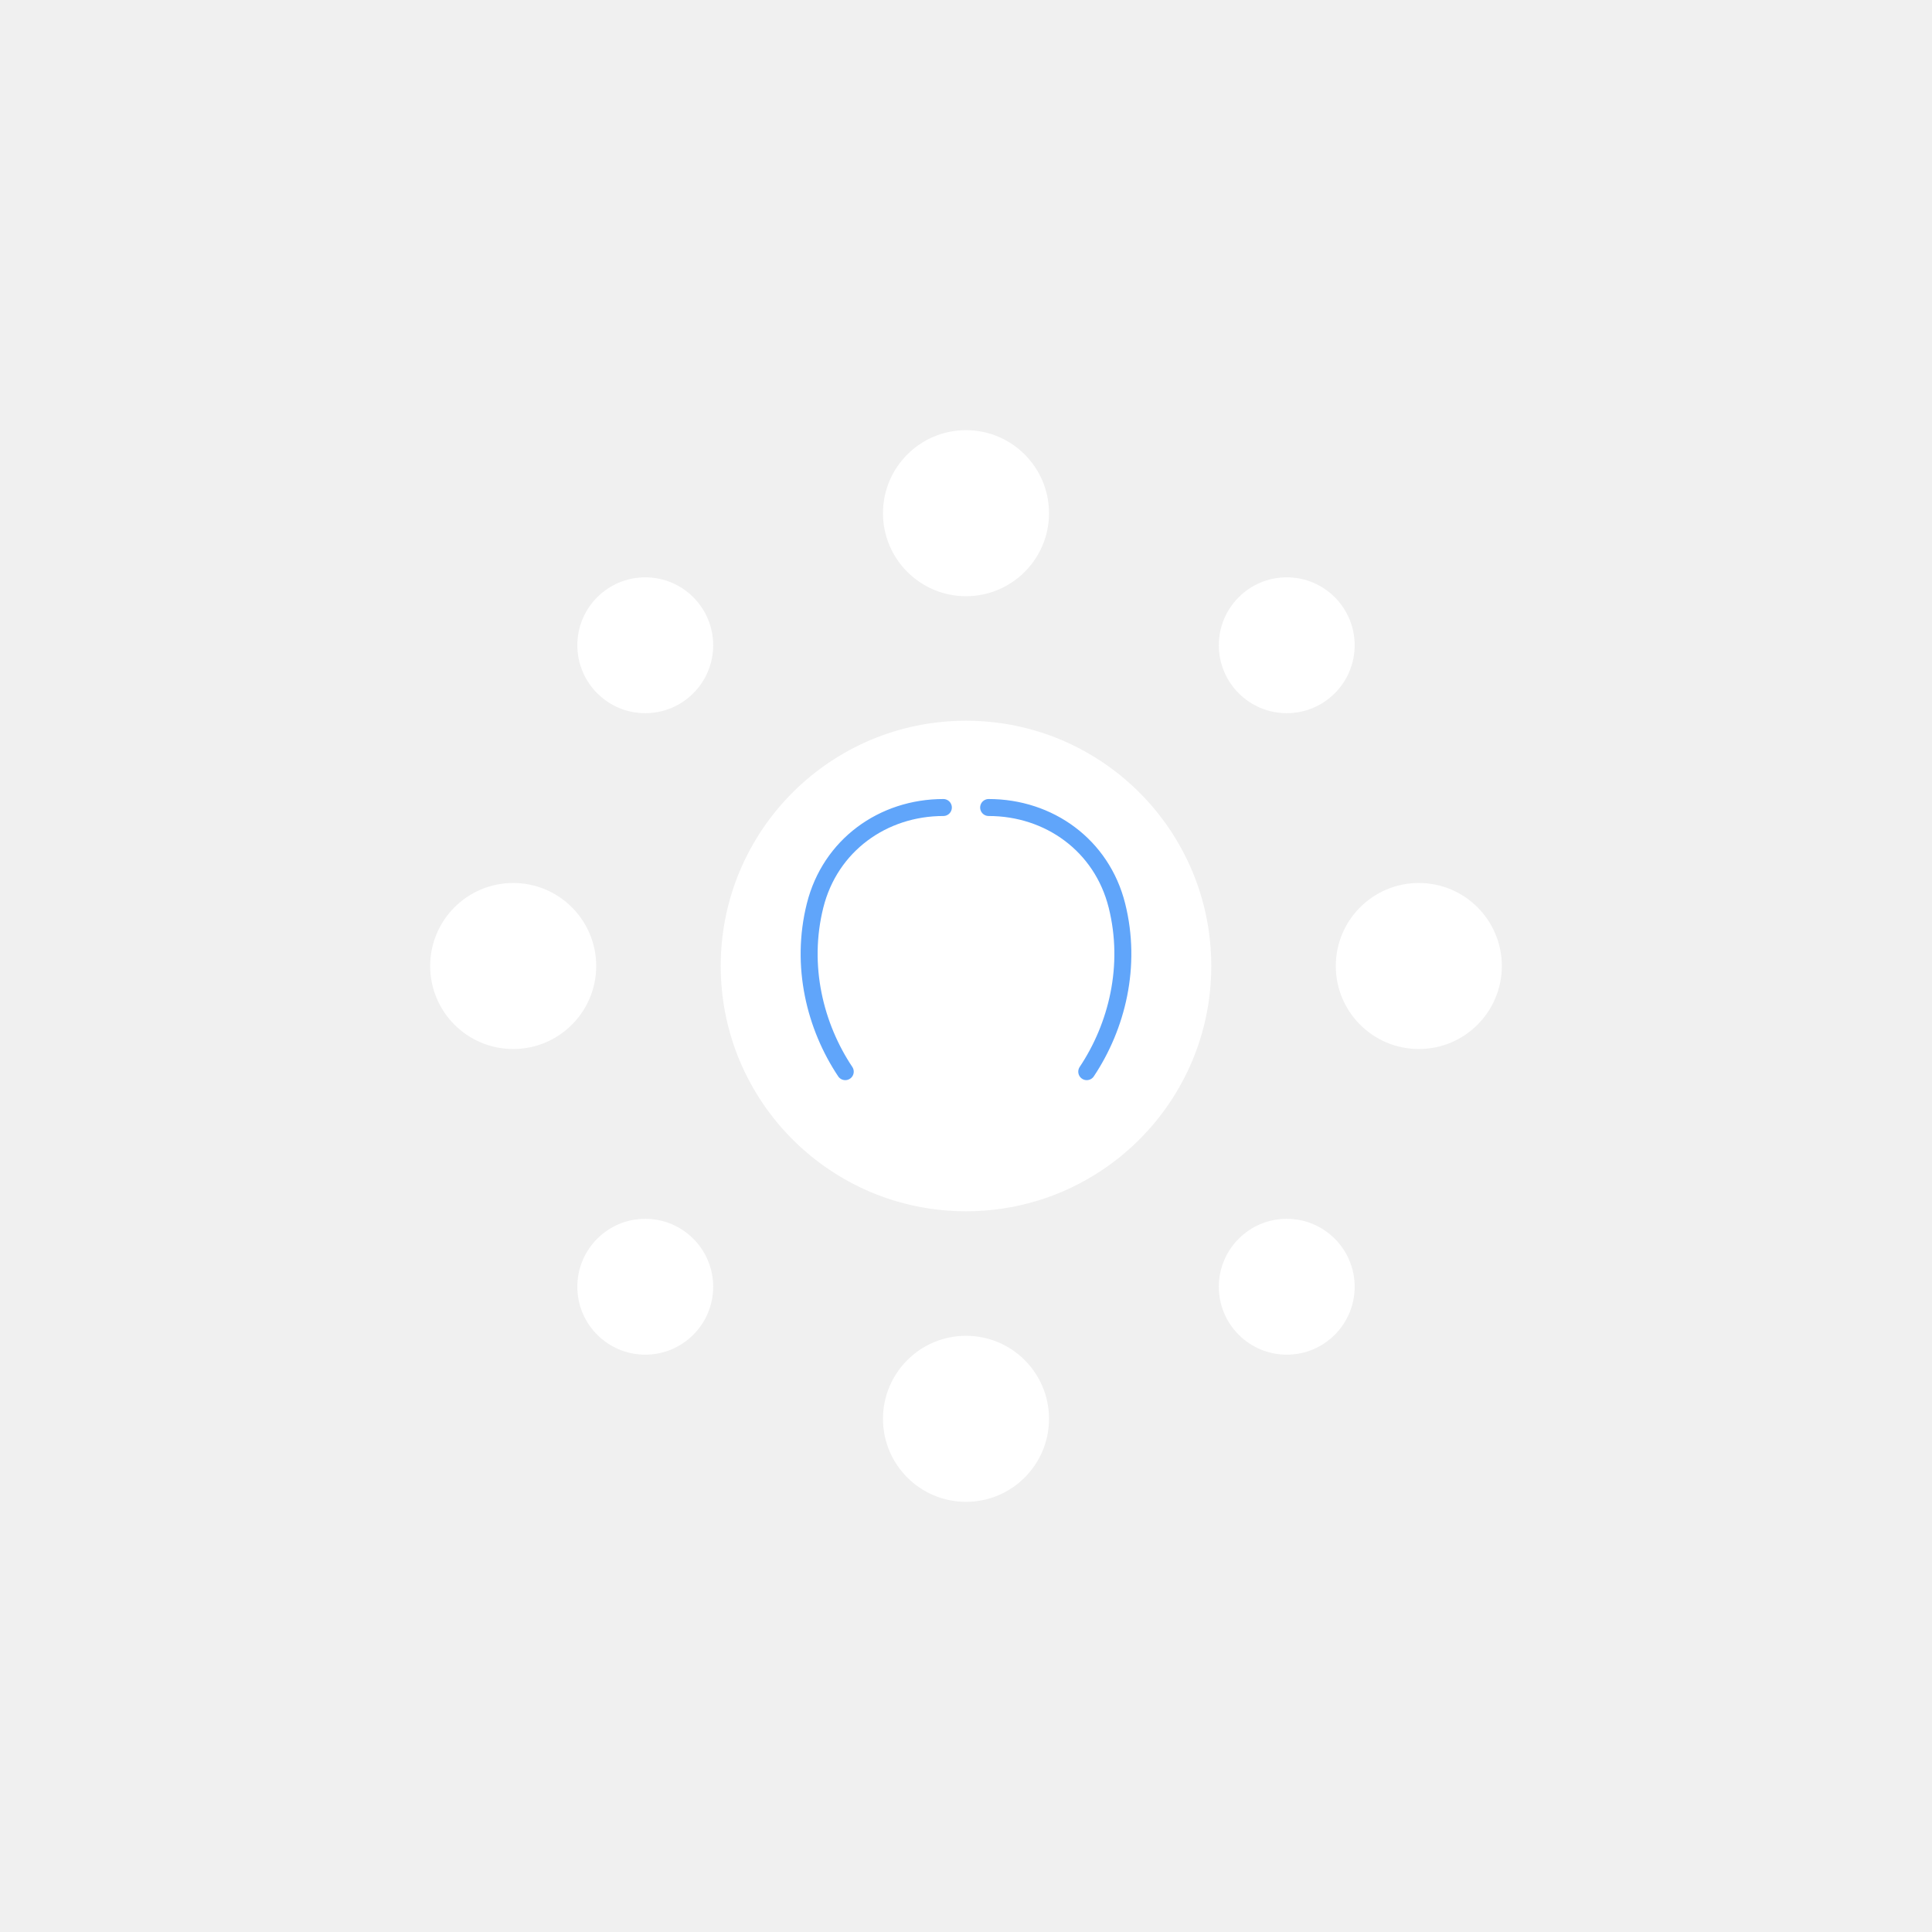
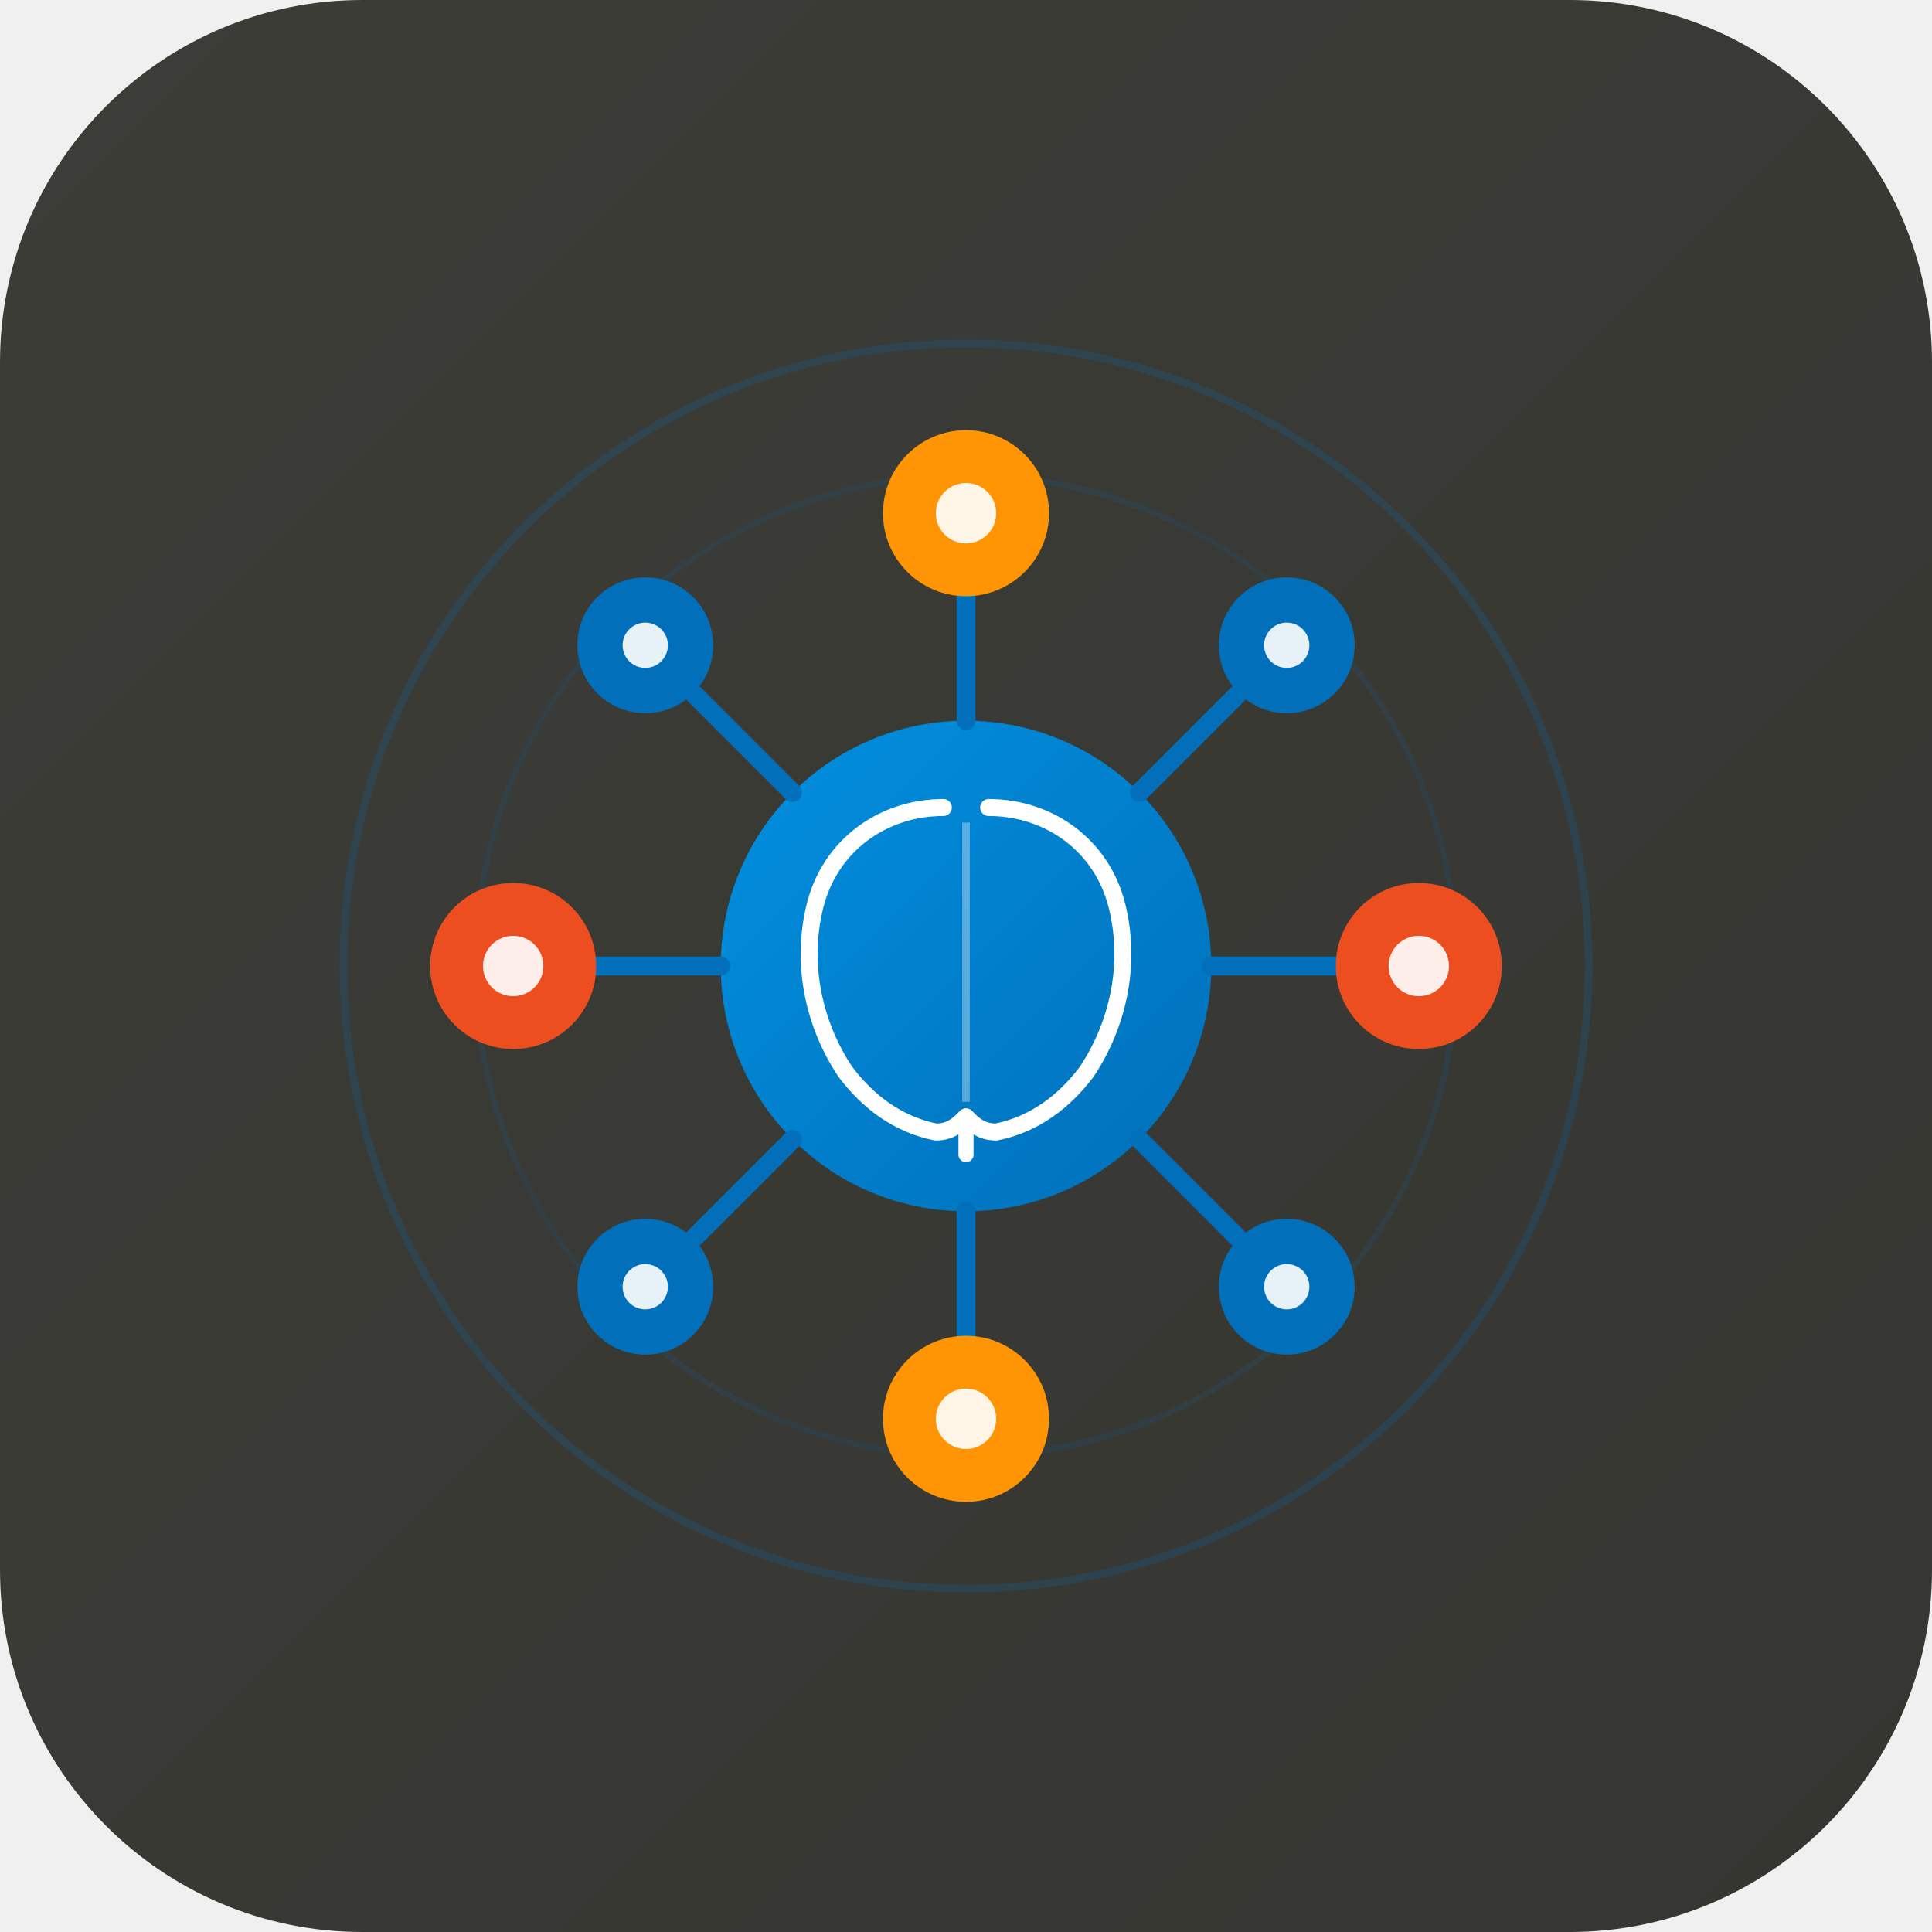
<svg xmlns="http://www.w3.org/2000/svg" width="512" height="512" viewBox="0 0 512 512" fill="none">
-   <g transform="translate(256, 256)">
-     <circle cx="0" cy="0" r="65" fill="#ffffff" />
+   <defs>
+     <linearGradient id="ld_marineGradient" x1="0%" y1="0%" x2="100%" y2="100%">
+       <stop offset="0%" style="stop-color:#0190e0" />
+       <stop offset="100%" style="stop-color:#016fb9" />
+     </linearGradient>
+     <linearGradient id="ld_bgGradient" x1="0%" y1="0%" x2="100%" y2="100%">
+       <stop offset="0%" style="stop-color:#3d3d38" />
+       <stop offset="100%" style="stop-color:#353531" />
+     </linearGradient>
+   </defs>
+   <rect width="512" height="512" rx="96" fill="url(#ld_bgGradient)" />
+   <g transform="translate(256.0, 256.0)">
+     <circle cx="0" cy="0" r="165" fill="none" stroke="#016fb9" stroke-width="2" opacity="0.2" />
+     <circle cx="0" cy="0" r="130" fill="none" stroke="#016fb9" stroke-width="1.5" opacity="0.12" />
+     <circle cx="0" cy="0" r="65" fill="url(#ld_marineGradient)" />
    <g>
-       <path d="M-6 -42 C-22 -42 -36 -32 -40 -16 C-44 0 -40 16 -32 28" fill="none" stroke="#60a5fa" stroke-width="4.5" stroke-linecap="round" />
-       <path d="M6 -42 C22 -42 36 -32 40 -16 C44 0 40 16 32 28" fill="none" stroke="#60a5fa" stroke-width="4.5" stroke-linecap="round" />
+       <path d="M-6 -42 C-22 -42 -36 -32 -40 -16 C-44 0 -40 16 -32 28 C-26 36 -18 42 -8 44 C-4 44 -2 42 0 40" fill="none" stroke="#ffffff" stroke-width="4.5" stroke-linecap="round" stroke-linejoin="round" />
+       <path d="M6 -42 C22 -42 36 -32 40 -16 C44 0 40 16 32 28 C26 36 18 42 8 44 C4 44 2 42 0 40" fill="none" stroke="#ffffff" stroke-width="4.5" stroke-linecap="round" stroke-linejoin="round" />
+       <path d="M0 40 L0 50" stroke="#ffffff" stroke-width="4" stroke-linecap="round" />
+       <line x1="0" y1="-38" x2="0" y2="36" stroke="#ffffff" stroke-width="2" opacity="0.35" />
    </g>
-     <circle cx="0" cy="-120" r="22" fill="#ffffff" />
-     <circle cx="85" cy="-85" r="18" fill="#ffffff" />
-     <circle cx="120" cy="0" r="22" fill="#ffffff" />
-     <circle cx="85" cy="85" r="18" fill="#ffffff" />
-     <circle cx="0" cy="120" r="22" fill="#ffffff" />
-     <circle cx="-85" cy="85" r="18" fill="#ffffff" />
-     <circle cx="-120" cy="0" r="22" fill="#ffffff" />
-     <circle cx="-85" cy="-85" r="18" fill="#ffffff" />
+     <line x1="0" y1="-65" x2="0" y2="-100" stroke="#016fb9" stroke-width="5" stroke-linecap="round" />
+     <circle cx="0" cy="-120" r="22" fill="#ff9505" />
+     <circle cx="0" cy="-120" r="8" fill="#ffffff" opacity="0.9" />
+     <line x1="46" y1="-46" x2="72" y2="-72" stroke="#016fb9" stroke-width="5" stroke-linecap="round" />
+     <circle cx="85" cy="-85" r="18" fill="#016fb9" />
+     <circle cx="85" cy="-85" r="6" fill="#ffffff" opacity="0.9" />
+     <line x1="65" y1="0" x2="100" y2="0" stroke="#016fb9" stroke-width="5" stroke-linecap="round" />
+     <circle cx="120" cy="0" r="22" fill="#ec4e20" />
+     <circle cx="120" cy="0" r="8" fill="#ffffff" opacity="0.9" />
+     <line x1="46" y1="46" x2="72" y2="72" stroke="#016fb9" stroke-width="5" stroke-linecap="round" />
+     <circle cx="85" cy="85" r="18" fill="#016fb9" />
+     <circle cx="85" cy="85" r="6" fill="#ffffff" opacity="0.9" />
+     <line x1="0" y1="65" x2="0" y2="100" stroke="#016fb9" stroke-width="5" stroke-linecap="round" />
+     <circle cx="0" cy="120" r="22" fill="#ff9505" />
+     <circle cx="0" cy="120" r="8" fill="#ffffff" opacity="0.9" />
+     <line x1="-46" y1="46" x2="-72" y2="72" stroke="#016fb9" stroke-width="5" stroke-linecap="round" />
+     <circle cx="-85" cy="85" r="18" fill="#016fb9" />
+     <circle cx="-85" cy="85" r="6" fill="#ffffff" opacity="0.9" />
+     <line x1="-65" y1="0" x2="-100" y2="0" stroke="#016fb9" stroke-width="5" stroke-linecap="round" />
+     <circle cx="-120" cy="0" r="22" fill="#ec4e20" />
+     <circle cx="-120" cy="0" r="8" fill="#ffffff" opacity="0.9" />
+     <line x1="-46" y1="-46" x2="-72" y2="-72" stroke="#016fb9" stroke-width="5" stroke-linecap="round" />
+     <circle cx="-85" cy="-85" r="18" fill="#016fb9" />
+     <circle cx="-85" cy="-85" r="6" fill="#ffffff" opacity="0.9" />
  </g>
</svg>
